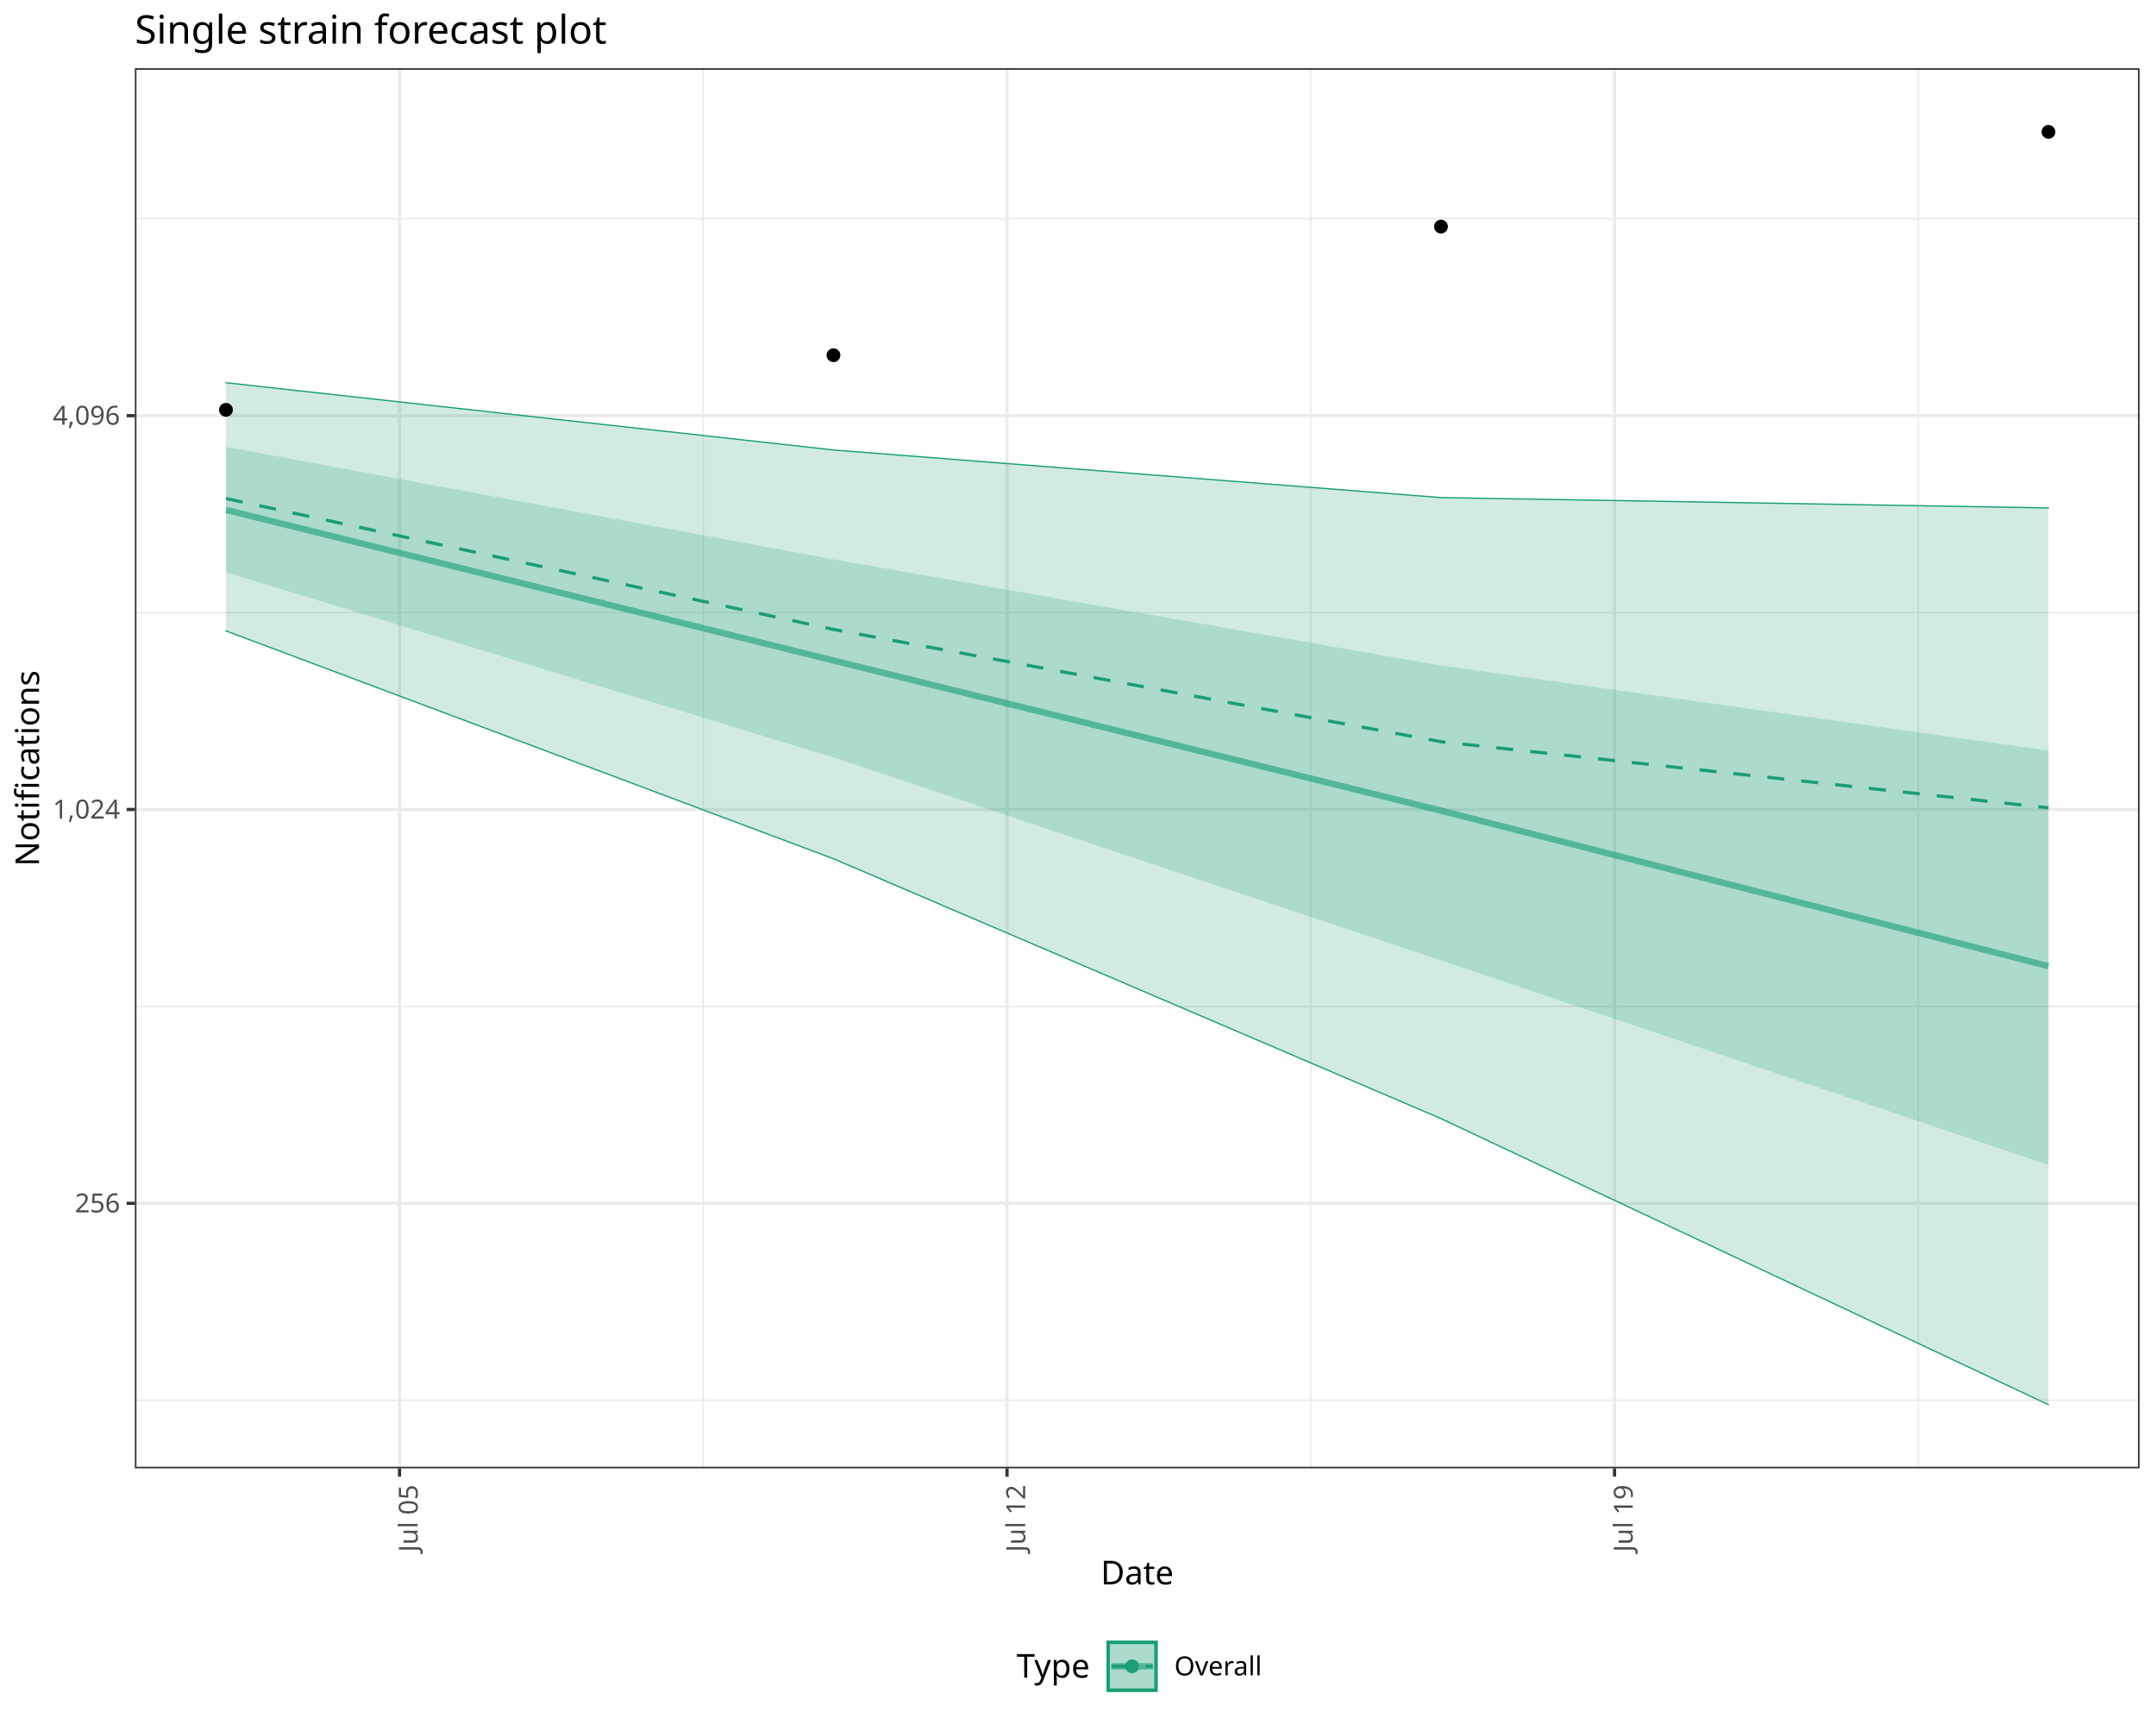
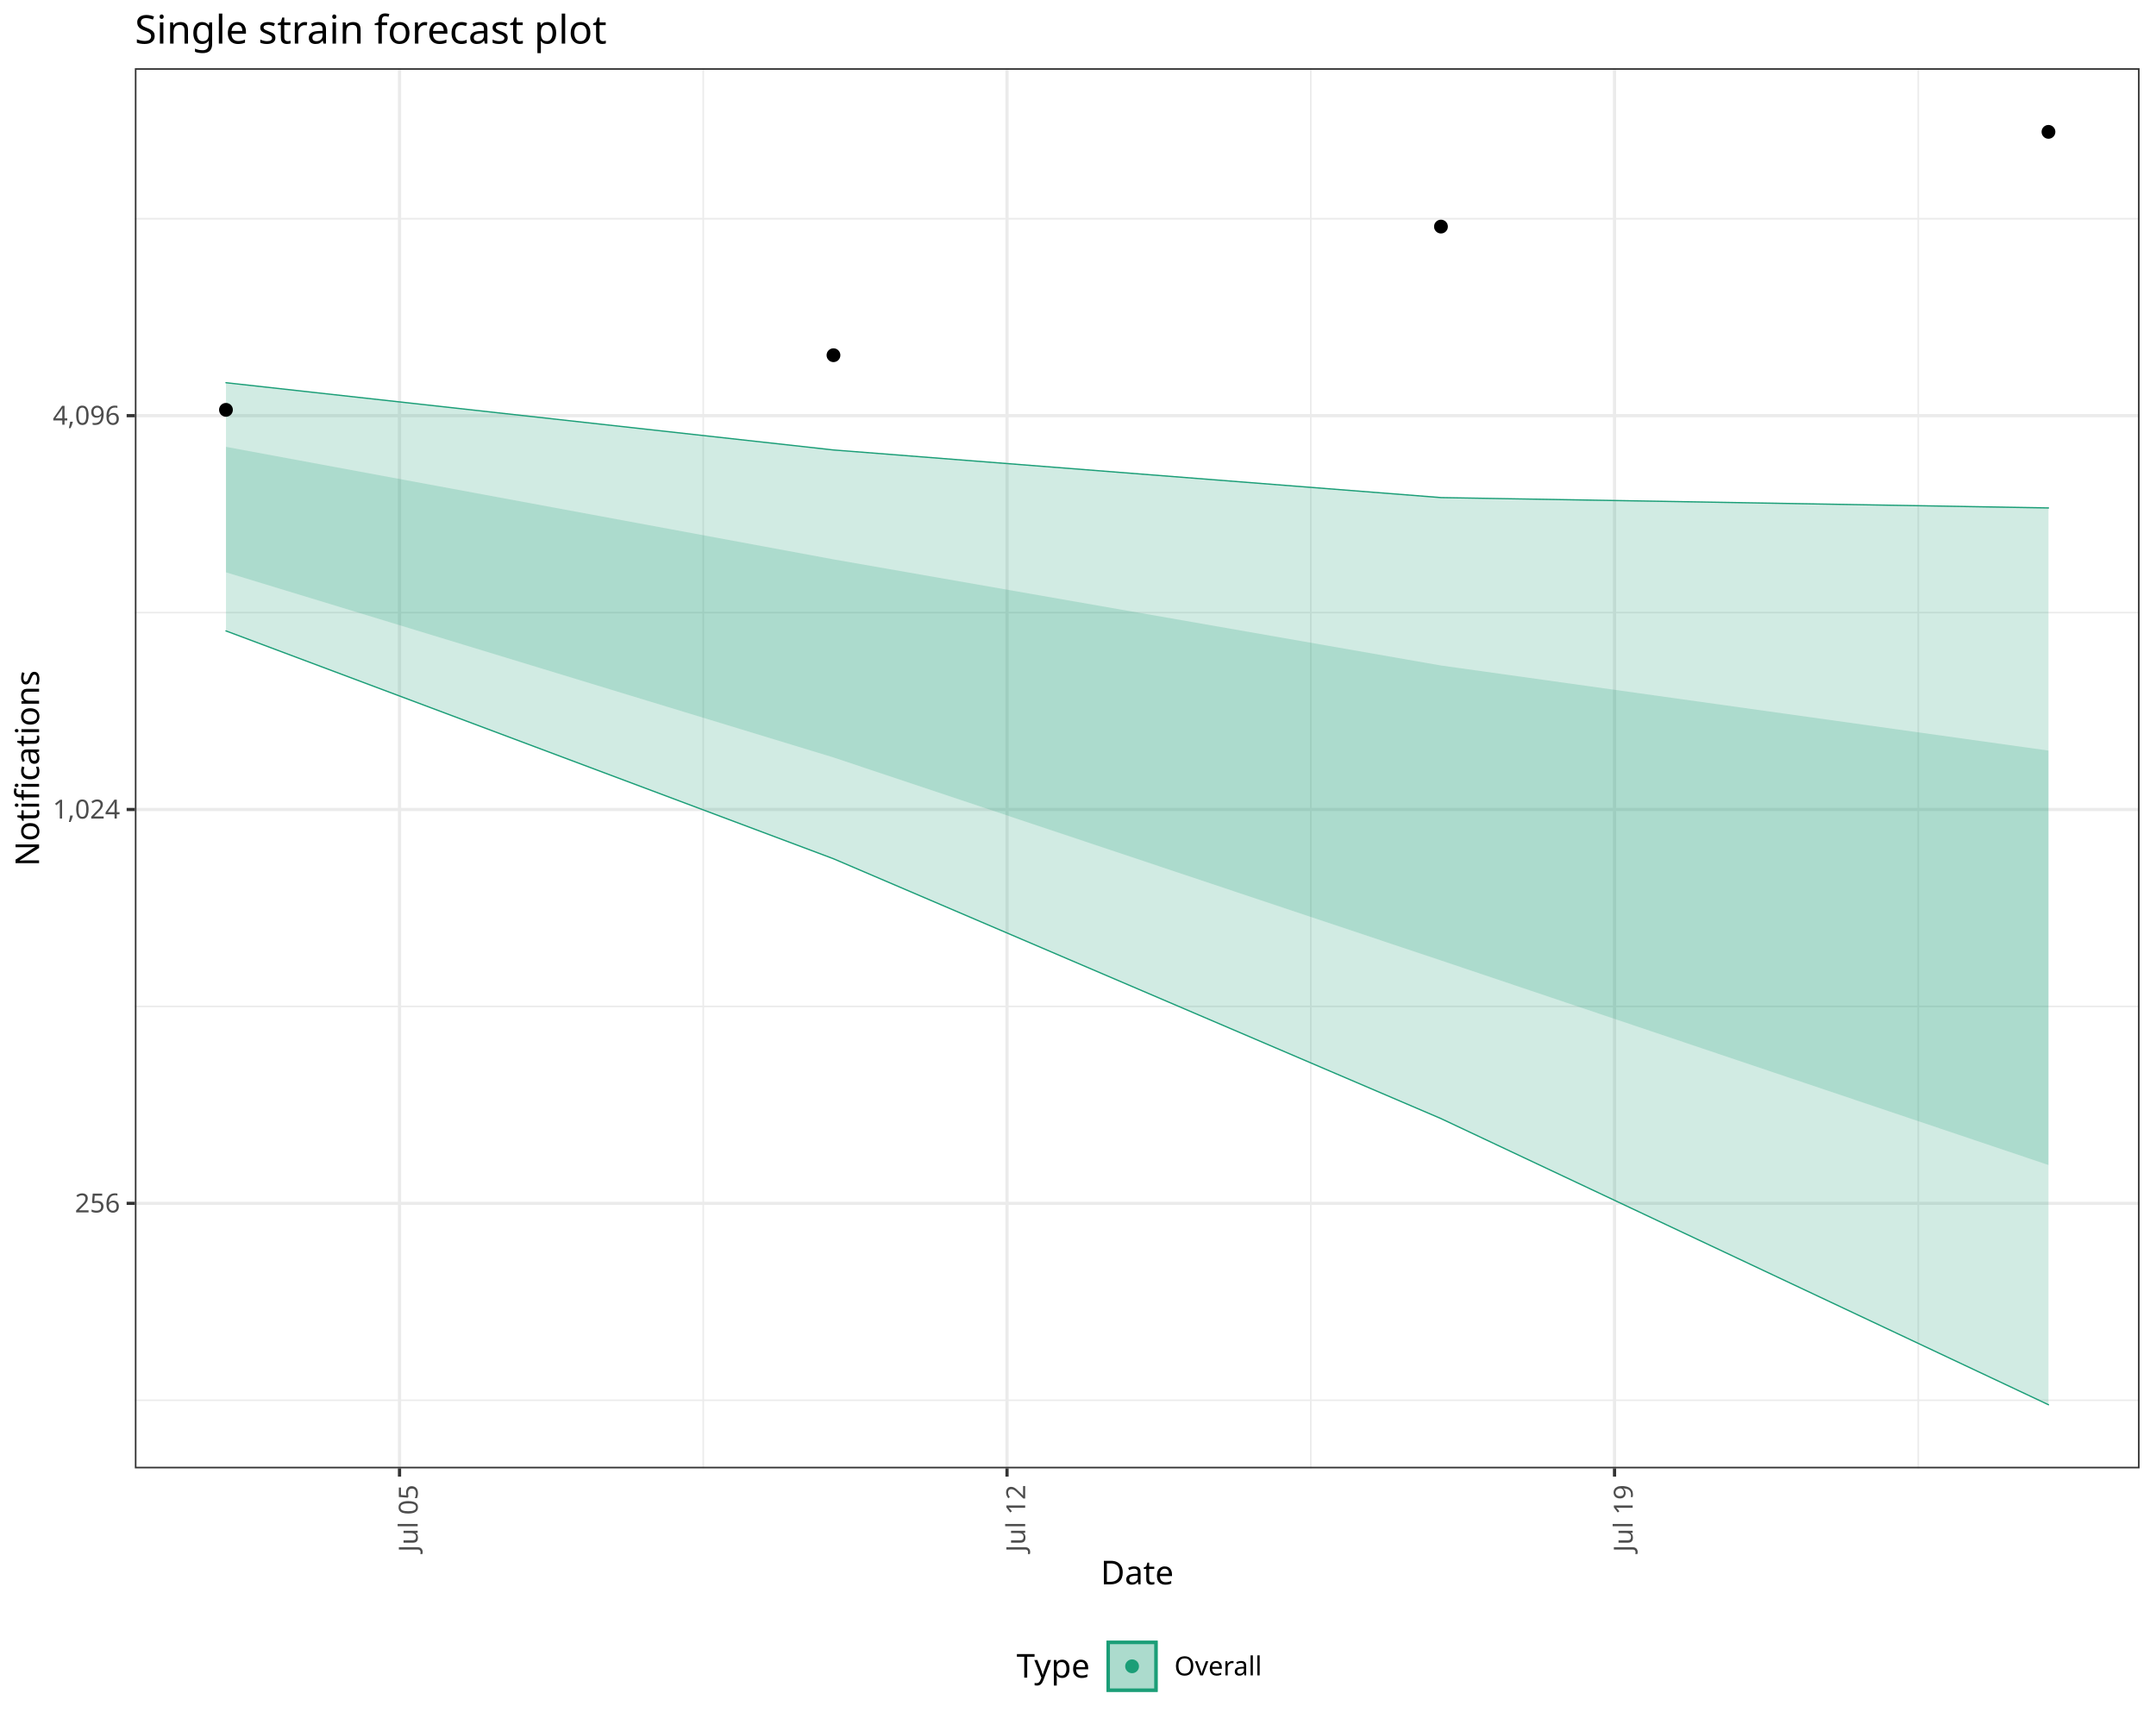
<svg xmlns="http://www.w3.org/2000/svg" class="svglite" data-engine-version="2.0" width="720.00pt" height="576.00pt" viewBox="0 0 720.00 576.00">
  <defs>
    <style type="text/css">
    .svglite line, .svglite polyline, .svglite polygon, .svglite path, .svglite rect, .svglite circle {
      fill: none;
      stroke: #000000;
      stroke-linecap: round;
      stroke-linejoin: round;
      stroke-miterlimit: 10.00;
    }
  </style>
  </defs>
  <rect width="100%" height="100%" style="stroke: none; fill: #FFFFFF;" />
  <defs>
    <clipPath id="cpMC4wMHw3MjAuMDB8MC4wMHw1NzYuMDA=">
      <rect x="0.00" y="0.00" width="720.00" height="576.00" />
    </clipPath>
  </defs>
  <g clip-path="url(#cpMC4wMHw3MjAuMDB8MC4wMHw1NzYuMDA=)">
    <rect x="0.00" y="0.00" width="720.00" height="576.00" style="stroke-width: 1.07; stroke: #FFFFFF; fill: #FFFFFF;" />
  </g>
  <defs>
    <clipPath id="cpNDUuMDN8NzE0LjUyfDIyLjc4fDQ5MC4zMQ==">
      <rect x="45.03" y="22.78" width="669.49" height="467.53" />
    </clipPath>
  </defs>
  <g clip-path="url(#cpNDUuMDN8NzE0LjUyfDIyLjc4fDQ5MC4zMQ==)">
    <rect x="45.03" y="22.78" width="669.49" height="467.53" style="stroke-width: 1.07; stroke: none; fill: #FFFFFF;" />
    <polyline points="45.03,467.57 714.52,467.57 " style="stroke-width: 0.53; stroke: #EBEBEB; stroke-linecap: butt;" />
    <polyline points="45.03,336.06 714.52,336.06 " style="stroke-width: 0.53; stroke: #EBEBEB; stroke-linecap: butt;" />
    <polyline points="45.03,204.55 714.52,204.55 " style="stroke-width: 0.53; stroke: #EBEBEB; stroke-linecap: butt;" />
    <polyline points="45.03,73.04 714.52,73.04 " style="stroke-width: 0.53; stroke: #EBEBEB; stroke-linecap: butt;" />
    <polyline points="234.86,490.31 234.86,22.78 " style="stroke-width: 0.53; stroke: #EBEBEB; stroke-linecap: butt;" />
    <polyline points="437.74,490.31 437.74,22.78 " style="stroke-width: 0.53; stroke: #EBEBEB; stroke-linecap: butt;" />
    <polyline points="640.62,490.31 640.62,22.78 " style="stroke-width: 0.53; stroke: #EBEBEB; stroke-linecap: butt;" />
    <polyline points="45.03,401.81 714.52,401.81 " style="stroke-width: 1.07; stroke: #EBEBEB; stroke-linecap: butt;" />
    <polyline points="45.03,270.30 714.52,270.30 " style="stroke-width: 1.07; stroke: #EBEBEB; stroke-linecap: butt;" />
    <polyline points="45.03,138.80 714.52,138.80 " style="stroke-width: 1.07; stroke: #EBEBEB; stroke-linecap: butt;" />
    <polyline points="133.42,490.31 133.42,22.78 " style="stroke-width: 1.07; stroke: #EBEBEB; stroke-linecap: butt;" />
    <polyline points="336.30,490.31 336.30,22.78 " style="stroke-width: 1.07; stroke: #EBEBEB; stroke-linecap: butt;" />
    <polyline points="539.18,490.31 539.18,22.78 " style="stroke-width: 1.07; stroke: #EBEBEB; stroke-linecap: butt;" />
-     <polyline points="75.46,170.25 278.34,220.56 481.21,270.68 684.09,322.61 " style="stroke-width: 2.13; stroke: #1B9E77; stroke-opacity: 0.60; stroke-linecap: butt;" />
-     <polyline points="75.46,166.46 278.34,210.18 481.21,247.67 684.09,269.75 " style="stroke-width: 1.07; stroke: #1B9E77; stroke-dasharray: 5.69,5.69; stroke-linecap: butt;" />
    <polygon points="75.46,127.79 278.34,150.25 481.21,166.15 684.09,169.61 684.09,469.06 481.21,373.51 278.34,286.75 75.46,210.67 " style="stroke-width: 0.00; stroke: none; fill: #1B9E77; fill-opacity: 0.20;" />
    <polyline points="75.46,127.79 278.34,150.25 481.21,166.15 684.09,169.61 " style="stroke-width: 0.43; stroke: #1B9E77;" />
    <polyline points="684.09,469.06 481.21,373.51 278.34,286.75 75.46,210.67 " style="stroke-width: 0.43; stroke: #1B9E77;" />
    <polygon points="75.46,149.21 278.34,186.78 481.21,222.22 684.09,250.63 684.09,389.01 481.21,320.70 278.34,252.92 75.46,191.10 " style="stroke-width: 0.00; stroke: none; fill: #1B9E77; fill-opacity: 0.20;" />
    <polyline points="75.46,149.21 278.34,186.78 481.21,222.22 684.09,250.63 " style="stroke-width: 1.07; stroke: none;" />
    <polyline points="684.09,389.01 481.21,320.70 278.34,252.92 75.46,191.10 " style="stroke-width: 1.07; stroke: none;" />
    <circle cx="75.46" cy="136.85" r="1.95" style="stroke-width: 0.71; fill: #000000;" />
    <circle cx="278.34" cy="118.61" r="1.95" style="stroke-width: 0.71; fill: #000000;" />
    <circle cx="481.21" cy="75.66" r="1.95" style="stroke-width: 0.71; fill: #000000;" />
    <circle cx="684.09" cy="44.03" r="1.95" style="stroke-width: 0.71; fill: #000000;" />
    <rect x="45.03" y="22.78" width="669.49" height="467.53" style="stroke-width: 1.07; stroke: #333333;" />
  </g>
  <g clip-path="url(#cpMC4wMHw3MjAuMDB8MC4wMHw1NzYuMDA=)">
    <text x="40.10" y="404.84" text-anchor="end" style="font-size: 8.80px; fill: #4D4D4D; font-family: sans;" textLength="14.68px" lengthAdjust="spacingAndGlyphs">256</text>
    <text x="40.10" y="273.33" text-anchor="end" style="font-size: 8.80px; fill: #4D4D4D; font-family: sans;" textLength="22.02px" lengthAdjust="spacingAndGlyphs">1,024</text>
    <text x="40.10" y="141.82" text-anchor="end" style="font-size: 8.80px; fill: #4D4D4D; font-family: sans;" textLength="22.02px" lengthAdjust="spacingAndGlyphs">4,096</text>
    <polyline points="42.29,401.81 45.03,401.81 " style="stroke-width: 1.07; stroke: #333333; stroke-linecap: butt;" />
    <polyline points="42.29,270.30 45.03,270.30 " style="stroke-width: 1.07; stroke: #333333; stroke-linecap: butt;" />
    <polyline points="42.29,138.80 45.03,138.80 " style="stroke-width: 1.07; stroke: #333333; stroke-linecap: butt;" />
    <polyline points="133.42,493.05 133.42,490.31 " style="stroke-width: 1.07; stroke: #333333; stroke-linecap: butt;" />
    <polyline points="336.30,493.05 336.30,490.31 " style="stroke-width: 1.07; stroke: #333333; stroke-linecap: butt;" />
    <polyline points="539.18,493.05 539.18,490.31 " style="stroke-width: 1.07; stroke: #333333; stroke-linecap: butt;" />
    <text transform="translate(139.48,506.99) rotate(-90)" text-anchor="middle" style="font-size: 8.80px; fill: #4D4D4D; font-family: sans;" textLength="23.49px" lengthAdjust="spacingAndGlyphs">Jul 05</text>
    <text transform="translate(342.36,506.99) rotate(-90)" text-anchor="middle" style="font-size: 8.80px; fill: #4D4D4D; font-family: sans;" textLength="23.49px" lengthAdjust="spacingAndGlyphs">Jul 12</text>
    <text transform="translate(545.23,506.99) rotate(-90)" text-anchor="middle" style="font-size: 8.80px; fill: #4D4D4D; font-family: sans;" textLength="23.49px" lengthAdjust="spacingAndGlyphs">Jul 19</text>
    <text x="379.77" y="529.04" text-anchor="middle" style="font-size: 11.00px; font-family: sans;" textLength="23.24px" lengthAdjust="spacingAndGlyphs">Date</text>
    <text transform="translate(13.05,256.55) rotate(-90)" text-anchor="middle" style="font-size: 11.00px; font-family: sans;" textLength="59.92px" lengthAdjust="spacingAndGlyphs">Notifications</text>
    <rect x="334.01" y="542.28" width="91.54" height="28.24" style="stroke-width: 1.07; stroke: none; fill: #FFFFFF;" />
    <text x="339.49" y="560.19" style="font-size: 11.00px; font-family: sans;" textLength="24.46px" lengthAdjust="spacingAndGlyphs">Type</text>
    <rect x="369.42" y="547.76" width="17.28" height="17.28" style="stroke-width: 1.07; stroke: none; fill: #FFFFFF;" />
-     <line x1="371.15" y1="556.40" x2="384.98" y2="556.40" style="stroke-width: 2.13; stroke: #1B9E77; stroke-opacity: 0.60; stroke-linecap: butt;" />
-     <line x1="371.15" y1="556.40" x2="384.98" y2="556.40" style="stroke-width: 1.07; stroke: #1B9E77; stroke-dasharray: 5.69,5.69; stroke-linecap: butt;" />
    <rect x="369.71" y="548.04" width="16.71" height="16.71" style="stroke-width: 0.43; stroke: #1B9E77; stroke-linecap: square; stroke-linejoin: miter; fill: #1B9E77; fill-opacity: 0.20;" />
    <rect x="370.13" y="548.47" width="15.86" height="15.86" style="stroke-width: 1.07; stroke: #1B9E77; stroke-linecap: square; stroke-linejoin: miter; fill: #1B9E77; fill-opacity: 0.20;" />
    <circle cx="378.06" cy="556.40" r="1.95" style="stroke-width: 0.71; stroke: #1B9E77; fill: #1B9E77;" />
    <text x="392.18" y="559.43" style="font-size: 8.80px; font-family: sans;" textLength="27.88px" lengthAdjust="spacingAndGlyphs">Overall</text>
    <text x="45.03" y="14.56" style="font-size: 13.20px; font-family: sans;" textLength="148.22px" lengthAdjust="spacingAndGlyphs">Single strain forecast plot</text>
  </g>
</svg>
